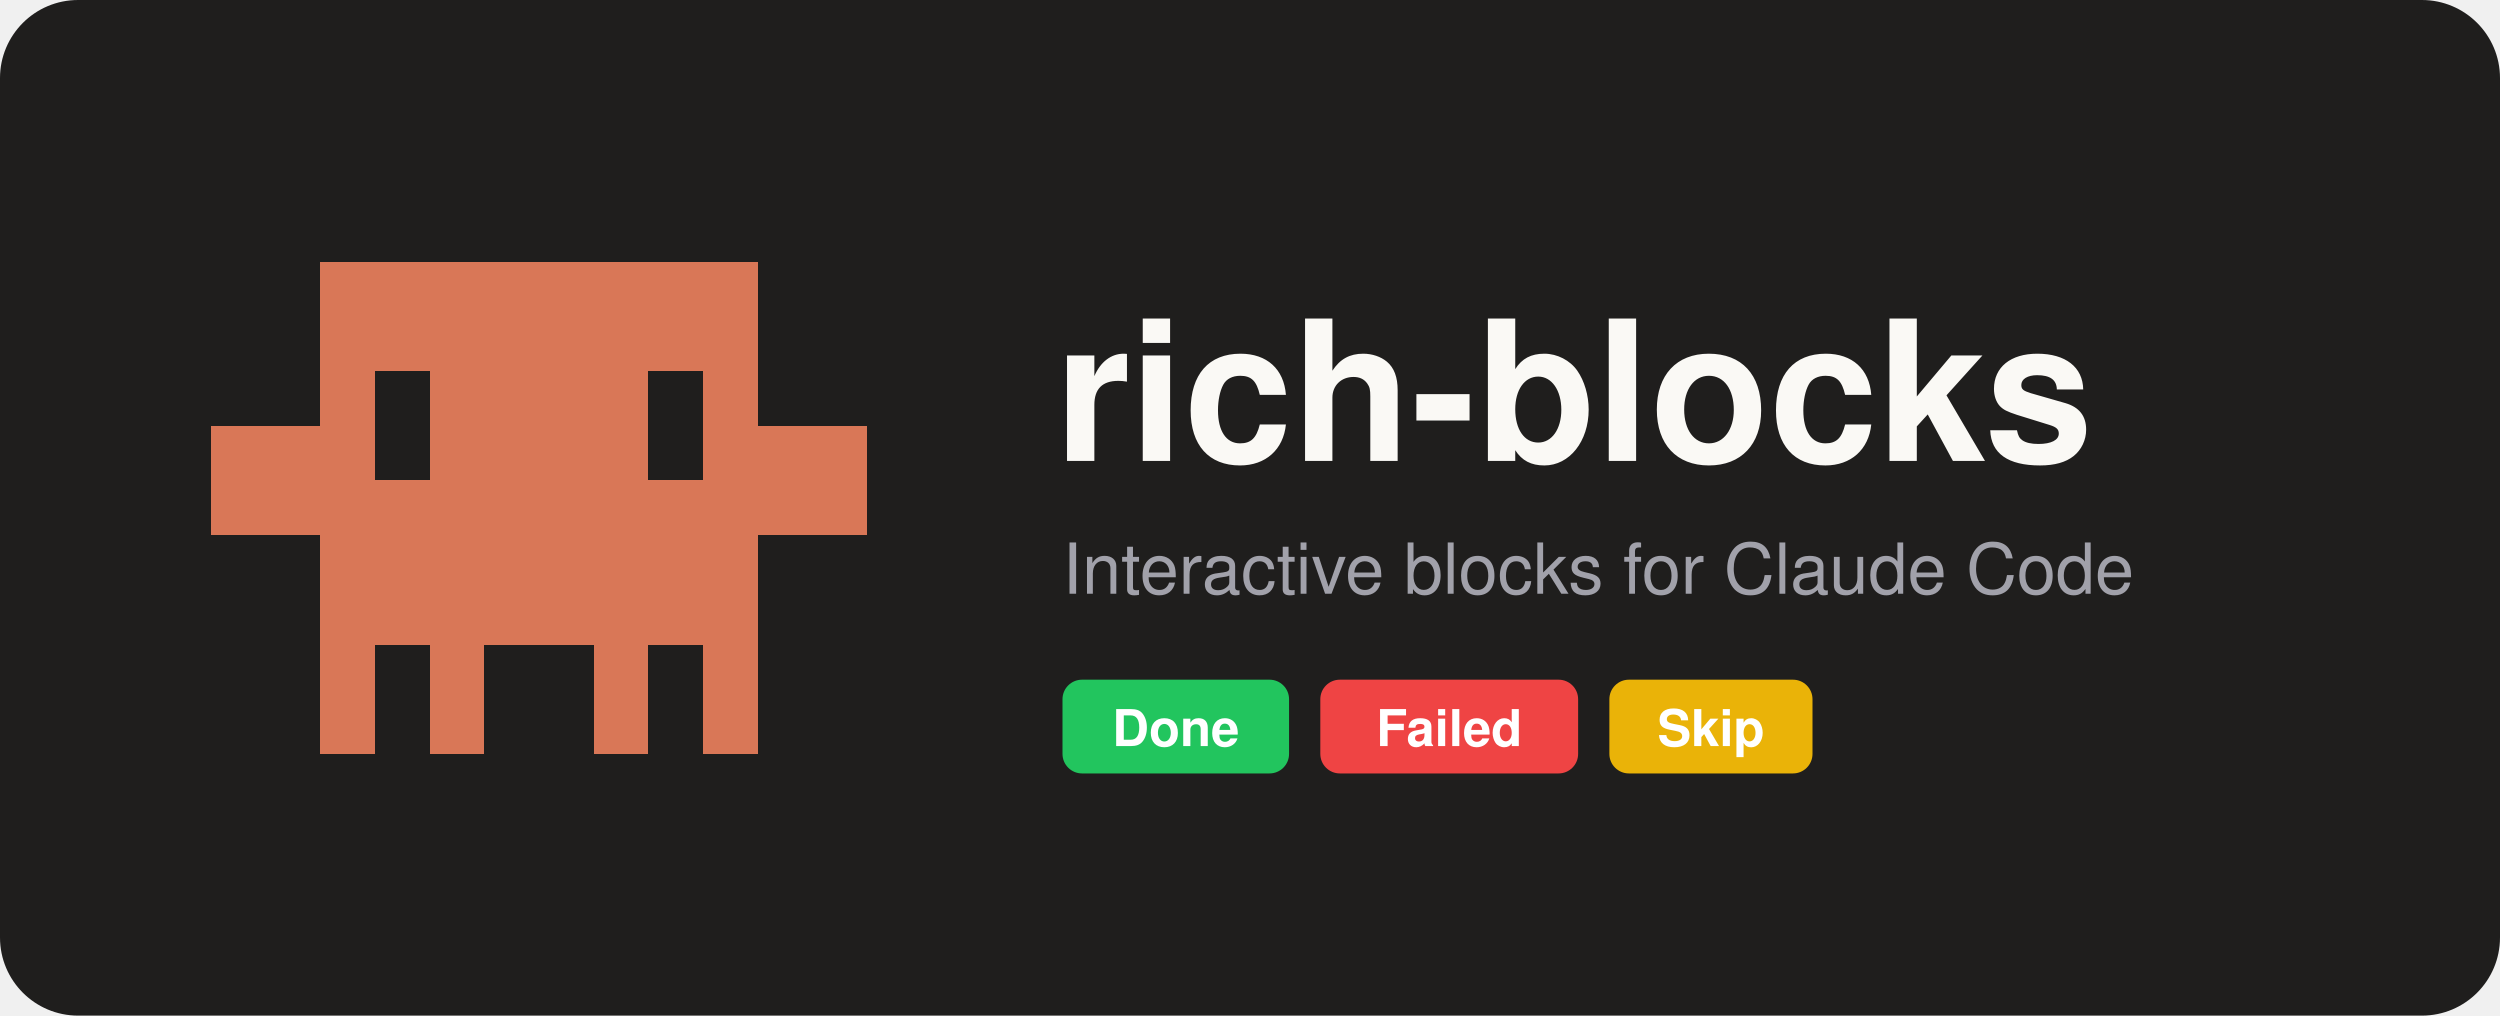
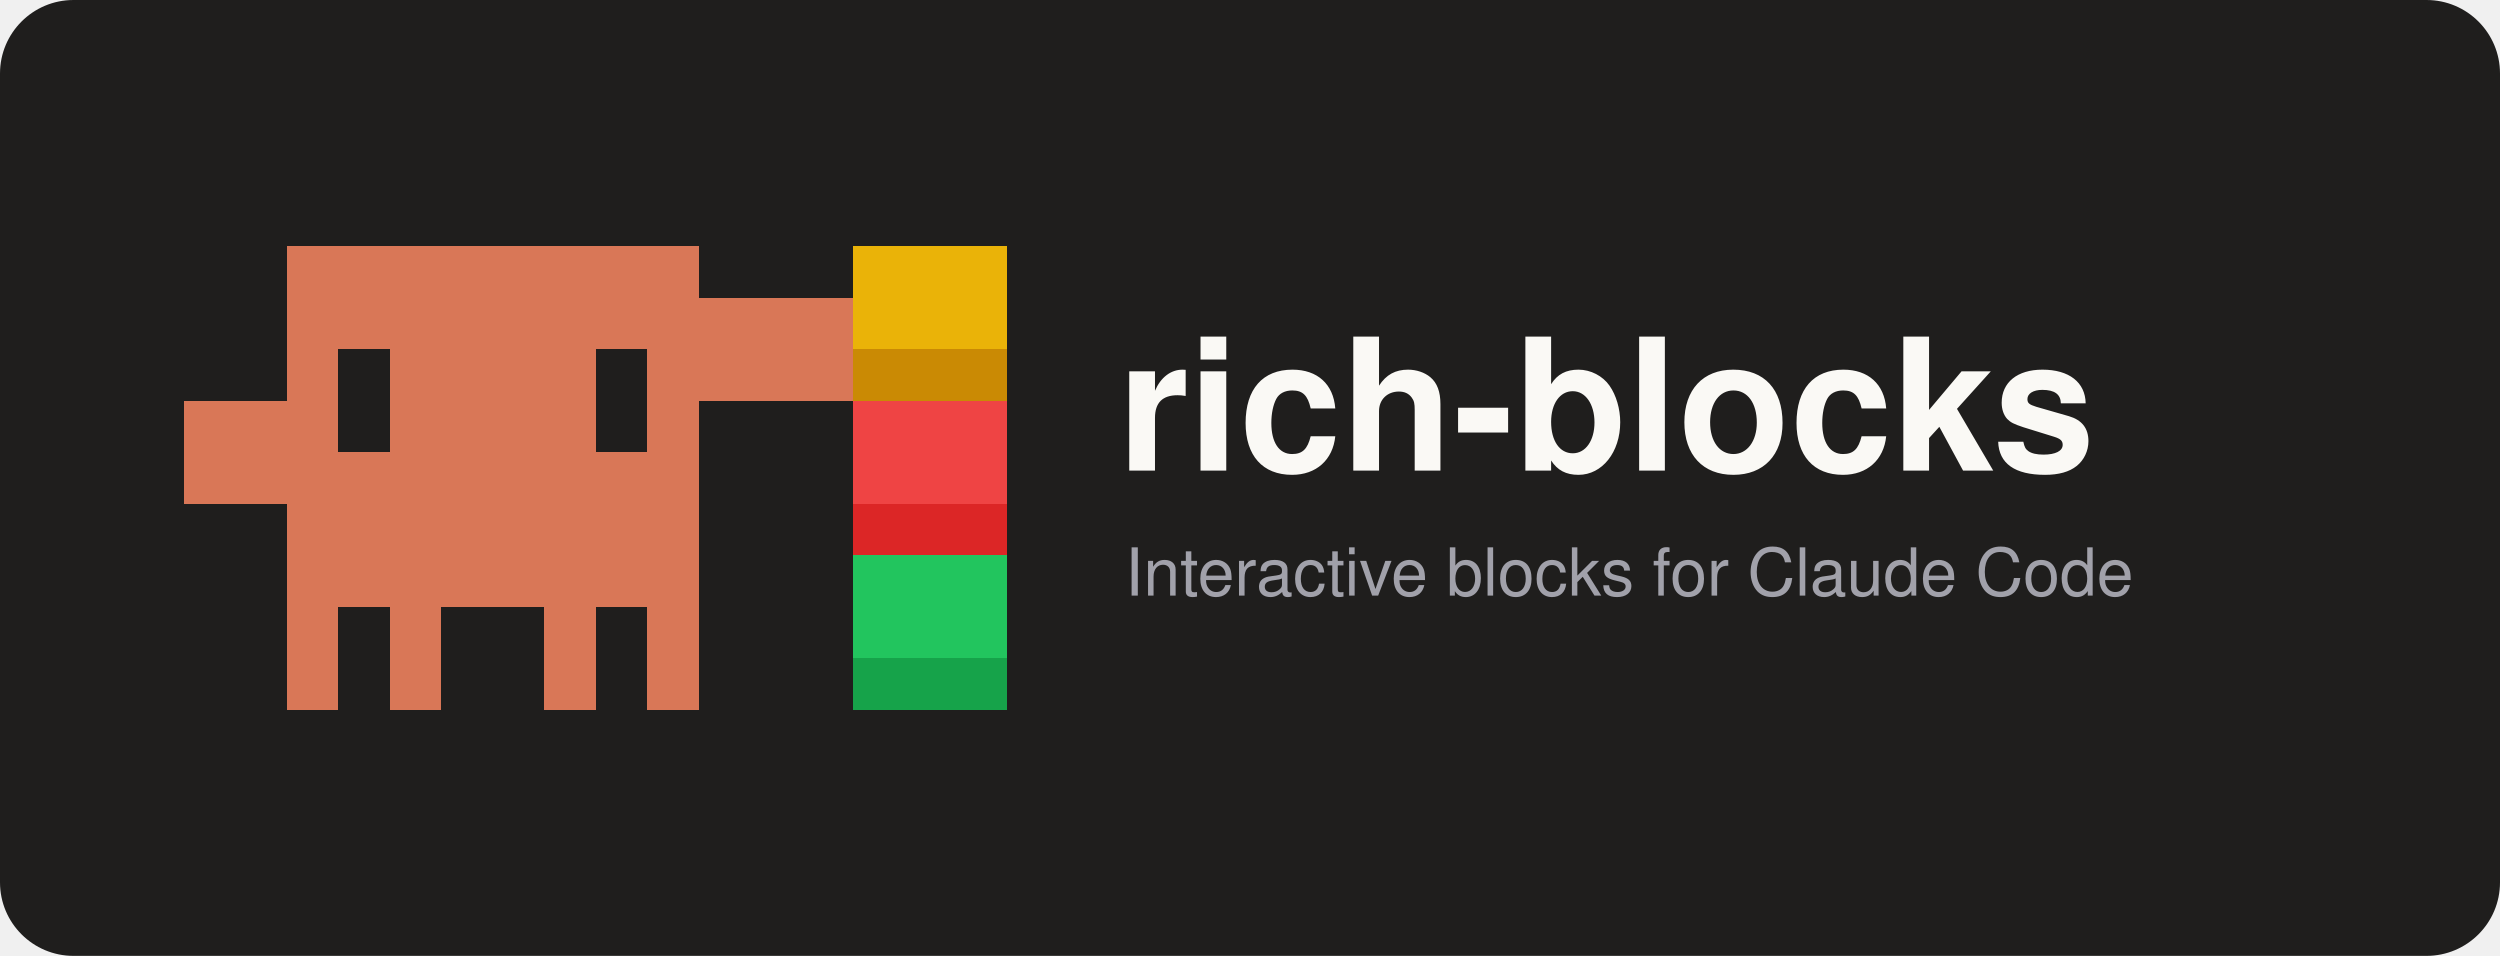
- <svg xmlns="http://www.w3.org/2000/svg" width="640" height="260" viewBox="0 0 640 260" role="img" aria-label="rich-blocks logo: a pixel crab beside the name and three status pills">
-   <rect x="0" y="0" width="640" height="260" rx="20" fill="#1f1e1d" />
-   <g transform="translate(40 67) scale(14)" shape-rendering="crispEdges" fill="#d97757">
-     <rect x="3" y="0" width="8" height="2" />
-     <rect x="3" y="2" width="1" height="2" />
-     <rect x="5" y="2" width="4" height="2" />
-     <rect x="10" y="2" width="1" height="2" />
-     <rect x="1" y="3" width="2" height="2" />
-     <rect x="11" y="3" width="2" height="2" />
-     <rect x="3" y="4" width="8" height="3" />
-     <rect x="3" y="7" width="1" height="2" />
-     <rect x="5" y="7" width="1" height="2" />
-     <rect x="8" y="7" width="1" height="2" />
-     <rect x="10" y="7" width="1" height="2" />
+ <svg xmlns="http://www.w3.org/2000/svg" width="680" height="260" viewBox="0 0 680 260" role="img" aria-label="rich-blocks logo: a pixel crab stacking green, red and yellow blocks beside the name">
+   <rect x="0" y="0" width="680" height="260" rx="20" fill="#1f1e1d" />
+   <g transform="translate(36 67) scale(14)" shape-rendering="crispEdges">
+     <rect x="14" y="6" width="3" height="3" fill="#22c55e" />
+     <rect x="14" y="8" width="3" height="1" fill="#16a34a" />
+     <rect x="14" y="3" width="3" height="3" fill="#ef4444" />
+     <rect x="14" y="5" width="3" height="1" fill="#dc2626" />
+     <rect x="14" y="0" width="3" height="3" fill="#eab308" />
+     <rect x="14" y="2" width="3" height="1" fill="#ca8a04" />
+     <g fill="#d97757">
+       <rect x="3" y="0" width="8" height="2" />
+       <rect x="3" y="2" width="1" height="2" />
+       <rect x="5" y="2" width="4" height="2" />
+       <rect x="10" y="2" width="1" height="2" />
+       <rect x="1" y="3" width="2" height="2" />
+       <rect x="11" y="1" width="3" height="2" />
+       <rect x="3" y="4" width="8" height="3" />
+       <rect x="3" y="7" width="1" height="2" />
+       <rect x="5" y="7" width="1" height="2" />
+       <rect x="8" y="7" width="1" height="2" />
+       <rect x="10" y="7" width="1" height="2" />
+     </g>
    <rect x="4" y="2" width="1" height="2" fill="#1f1e1d" />
    <rect x="9" y="2" width="1" height="2" fill="#1f1e1d" />
  </g>
-   <text x="270" y="118" font-family="Segoe UI, Helvetica, Arial, sans-serif" font-size="50" font-weight="700" fill="#faf9f5">rich-blocks</text>
-   <text x="272" y="152" font-family="Segoe UI, Helvetica, Arial, sans-serif" font-size="18" fill="#a1a1aa">Interactive blocks for Claude Code</text>
-   <g font-family="Segoe UI, Helvetica, Arial, sans-serif" font-size="13" font-weight="700" fill="#ffffff" text-anchor="middle">
-     <rect x="272" y="174" width="58" height="24" rx="5" fill="#22c55e" />
-     <text x="301" y="191">Done</text>
-     <rect x="338" y="174" width="66" height="24" rx="5" fill="#ef4444" />
-     <text x="371" y="191">Failed</text>
-     <rect x="412" y="174" width="52" height="24" rx="5" fill="#eab308" />
-     <text x="438" y="191">Skip</text>
-   </g>
+   <text x="304" y="128" font-family="Segoe UI, Helvetica, Arial, sans-serif" font-size="50" font-weight="700" fill="#faf9f5">rich-blocks</text>
+   <text x="306" y="162" font-family="Segoe UI, Helvetica, Arial, sans-serif" font-size="18" fill="#a1a1aa">Interactive blocks for Claude Code</text>
</svg>
